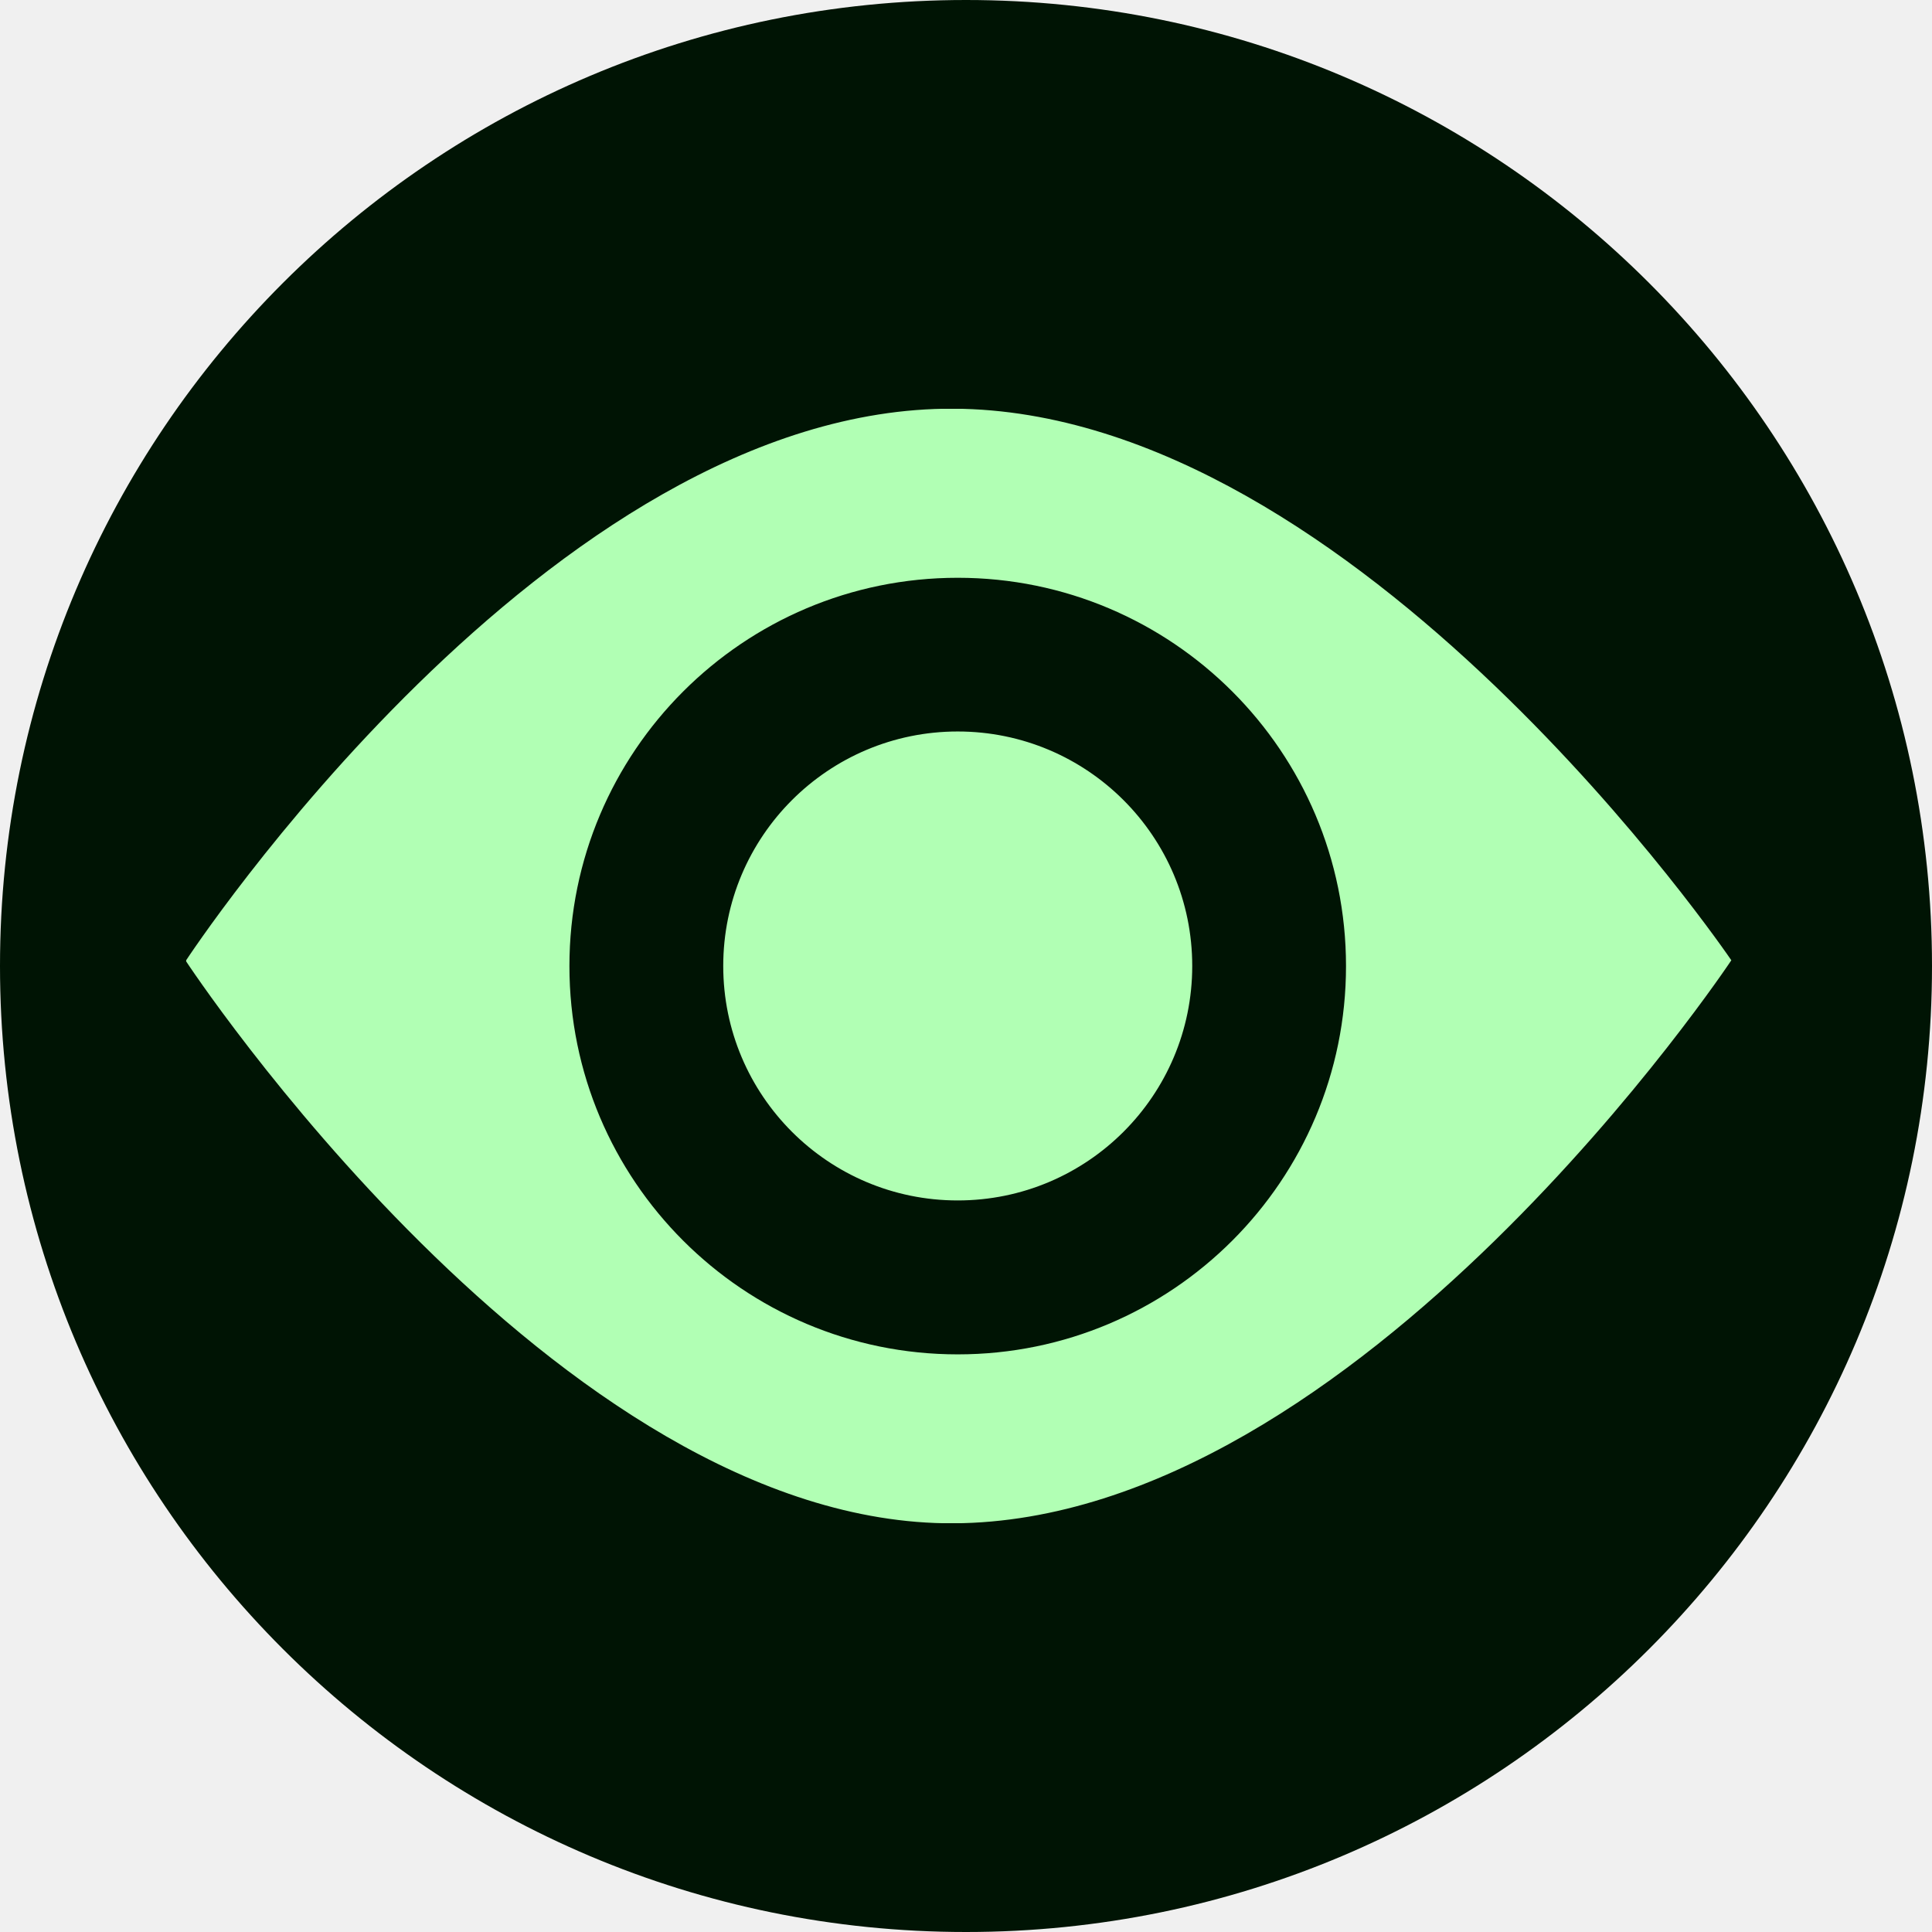
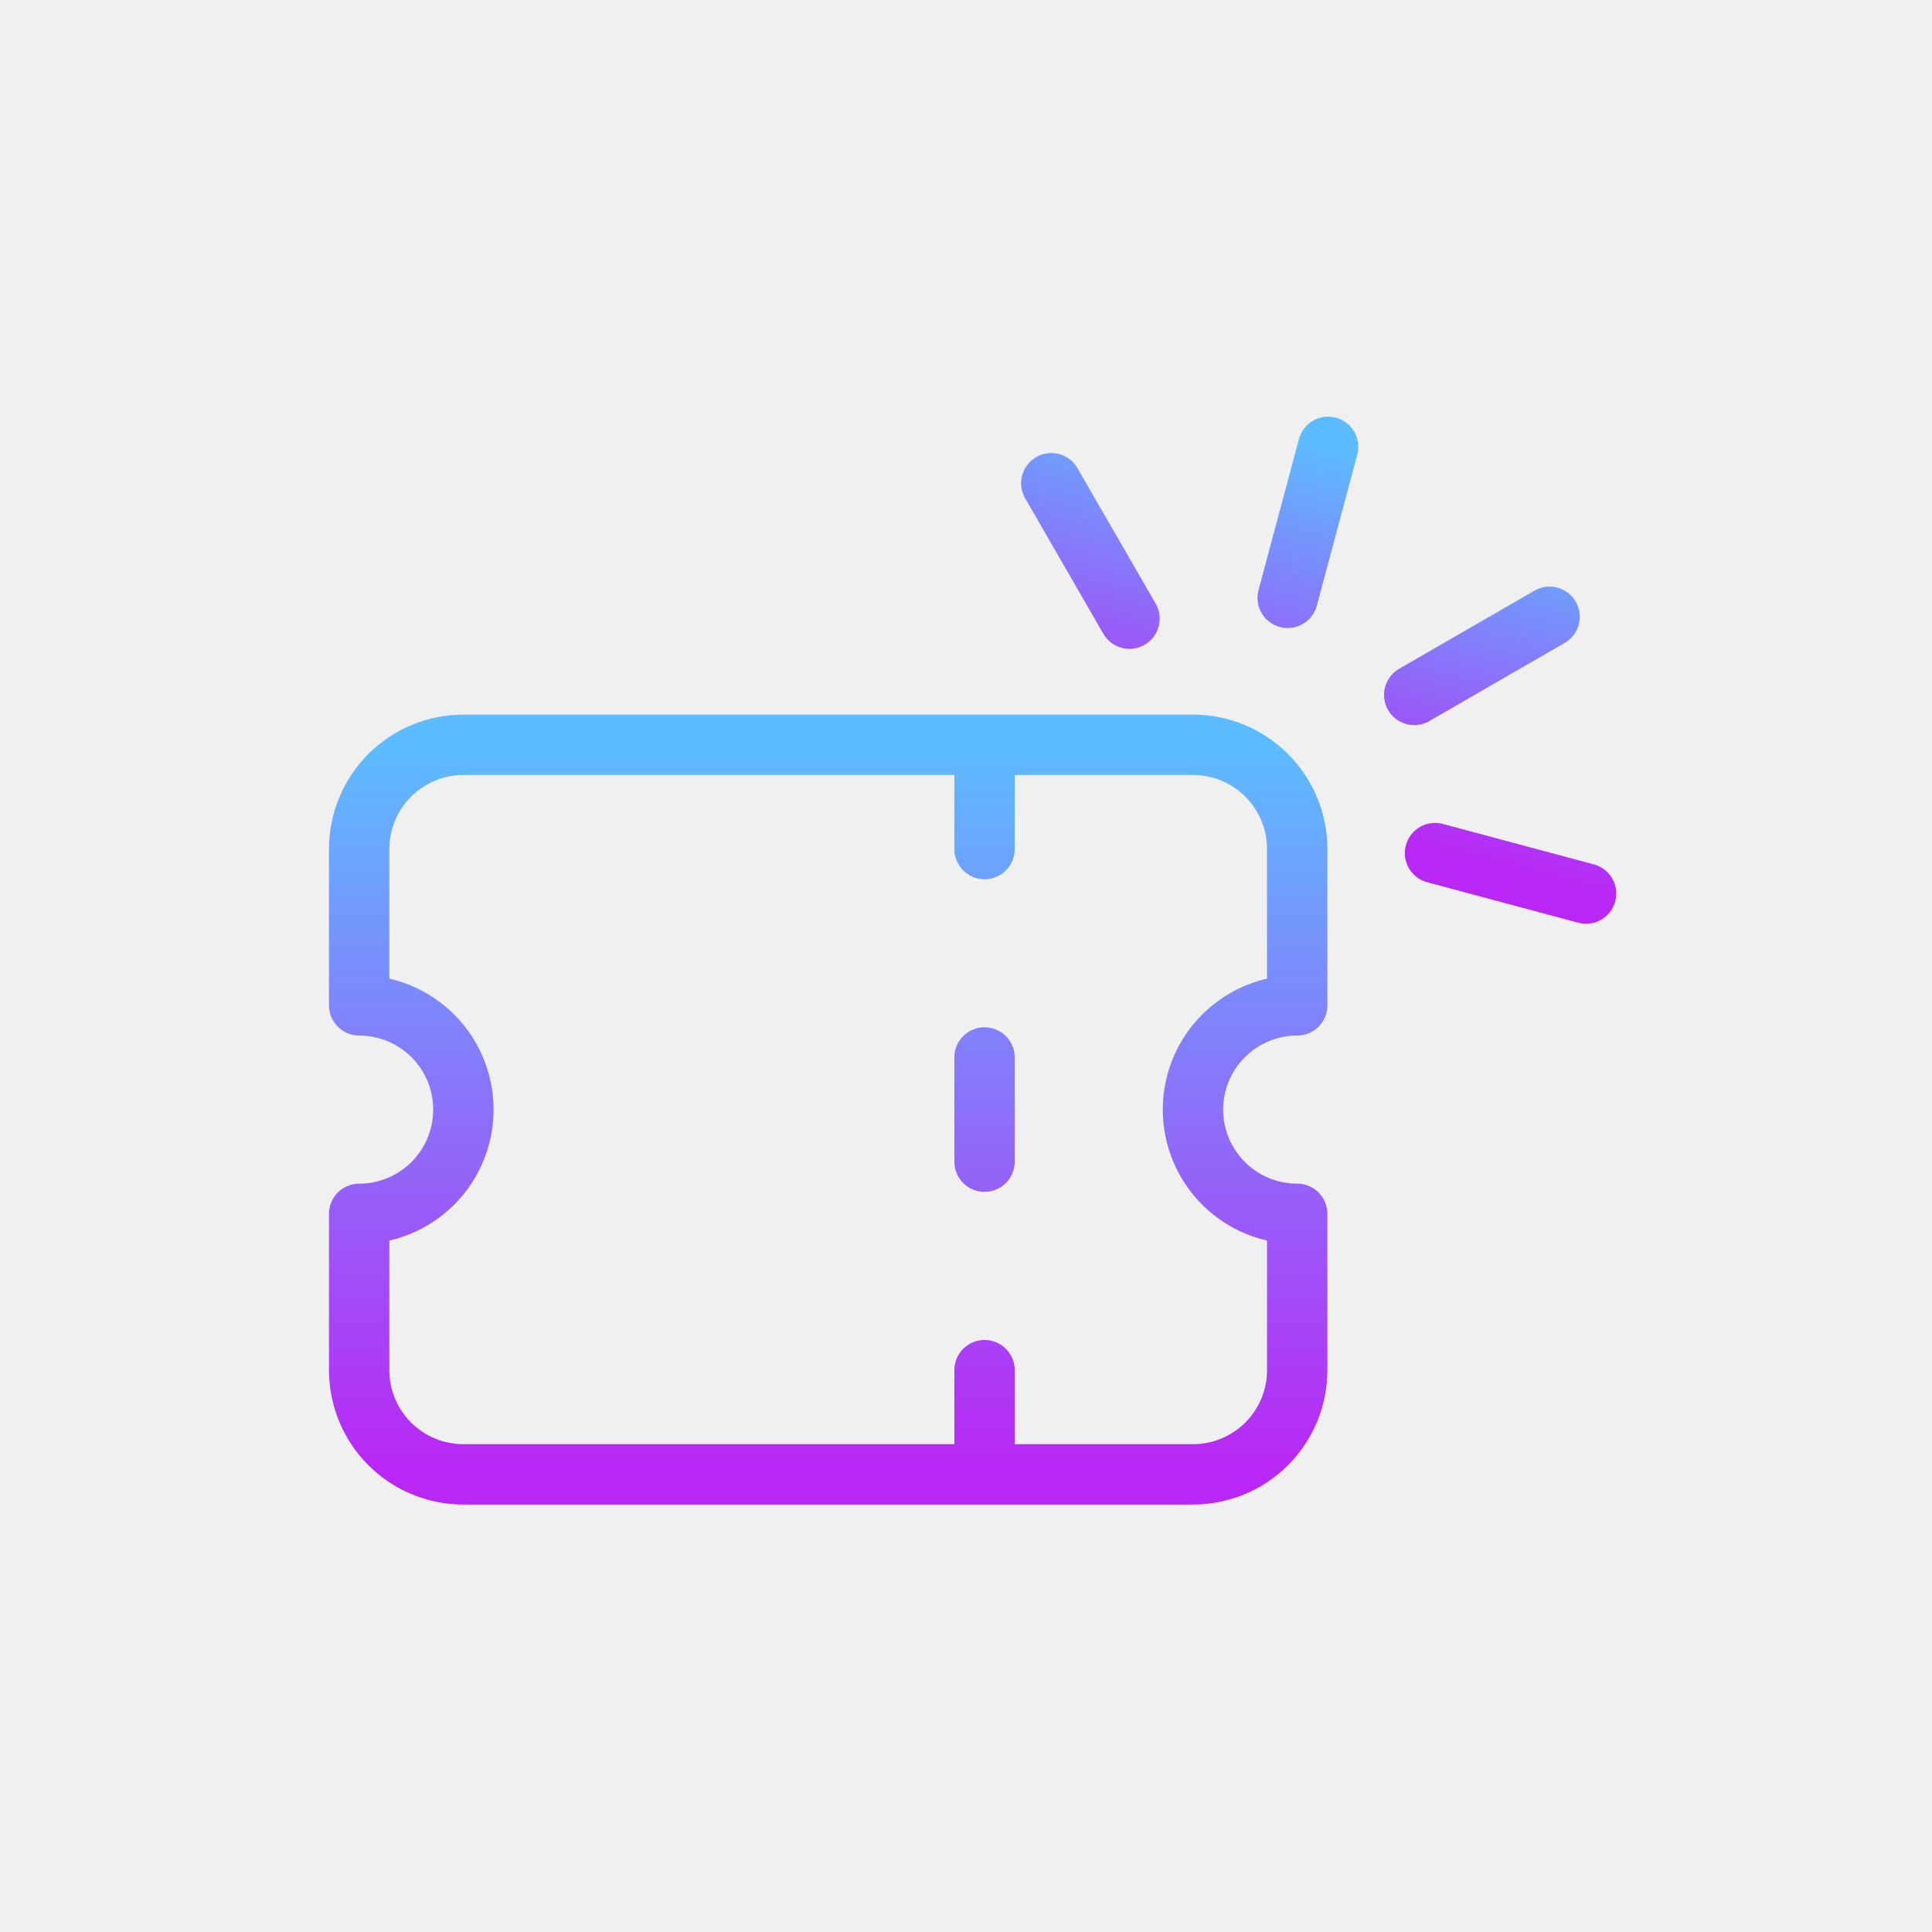
- <svg xmlns="http://www.w3.org/2000/svg" width="52" height="52" viewBox="0 0 52 52" fill="none">
-   <path d="M0 26C0 11.641 11.641 0 26 0V0C40.359 0 52 11.641 52 26V26C52 40.359 40.359 52 26 52V52C11.641 52 0 40.359 0 26V26Z" fill="#001404" />
-   <g clip-path="url(#clip0_394_191)">
-     <mask id="mask0_394_191" style="mask-type:luminance" maskUnits="userSpaceOnUse" x="5" y="11" width="42" height="30">
-       <path d="M47 11H5V41H47V11Z" fill="white" />
-     </mask>
-     <g mask="url(#mask0_394_191)">
-       <path fill-rule="evenodd" clip-rule="evenodd" d="M25.668 41C36.572 40.941 46.599 25.846 46.599 25.846C46.599 25.846 36.565 11.059 25.668 11C14.771 10.942 5 25.861 5 25.861C5 25.861 14.983 41.058 25.668 41ZM25.777 36.453C31.549 36.453 36.228 31.773 36.228 26.002C36.228 20.23 31.549 15.551 25.777 15.551C20.005 15.551 15.326 20.23 15.326 26.002C15.326 31.773 20.005 36.453 25.777 36.453ZM32.089 25.999C32.089 29.485 29.263 32.31 25.777 32.31C22.292 32.31 19.466 29.485 19.466 25.999C19.466 22.513 22.292 19.688 25.777 19.688C29.263 19.688 32.089 22.513 32.089 25.999Z" fill="#B1FFB4" />
-     </g>
+ <svg xmlns="http://www.w3.org/2000/svg" width="32" height="32" viewBox="0 0 32 32" fill="none">
+   <g clip-path="url(#clip0_436_222)">
+     <path d="M16.307 12.336V14.063M16.307 17.515V19.241M16.307 22.694V24.42M7.675 12.336H19.759C20.217 12.336 20.656 12.518 20.98 12.842C21.304 13.166 21.486 13.605 21.486 14.063V16.652C21.028 16.652 20.589 16.834 20.265 17.158C19.941 17.481 19.759 17.921 19.759 18.378C19.759 18.836 19.941 19.275 20.265 19.599C20.589 19.923 21.028 20.105 21.486 20.105V22.694C21.486 23.152 21.304 23.591 20.98 23.915C20.656 24.238 20.217 24.42 19.759 24.42H7.675C7.218 24.42 6.779 24.238 6.455 23.915C6.131 23.591 5.949 23.152 5.949 22.694V20.105C6.407 20.105 6.846 19.923 7.17 19.599C7.494 19.275 7.675 18.836 7.675 18.378C7.675 17.921 7.494 17.481 7.17 17.158C6.846 16.834 6.407 16.652 5.949 16.652V14.063C5.949 13.605 6.131 13.166 6.455 12.842C6.779 12.518 7.218 12.336 7.675 12.336Z" stroke="url(#paint0_linear_436_222)" stroke-linecap="round" stroke-linejoin="round" />
+     <path d="M17.413 8.004L18.708 10.247M21.998 7.401L21.328 9.902M25.666 10.216L23.424 11.51M26.27 14.8L23.769 14.13" stroke="url(#paint1_linear_436_222)" stroke-linecap="round" stroke-linejoin="round" />
  </g>
  <defs>
-     <clipPath id="clip0_394_191">
-       <rect width="42" height="30" fill="white" transform="translate(5 11)" />
+     <linearGradient id="paint0_linear_436_222" x1="13.717" y1="12.336" x2="13.717" y2="24.42" gradientUnits="userSpaceOnUse">
+       <stop stop-color="#5DBCFF" />
+       <stop offset="1" stop-color="#BA26F4" />
+     </linearGradient>
+     <linearGradient id="paint1_linear_436_222" x1="22.852" y1="7.63" x2="21.289" y2="13.466" gradientUnits="userSpaceOnUse">
+       <stop stop-color="#5DBCFF" />
+       <stop offset="1" stop-color="#BA26F4" />
+     </linearGradient>
+     <clipPath id="clip0_436_222">
+       <rect width="32" height="32" fill="white" />
    </clipPath>
  </defs>
</svg>
